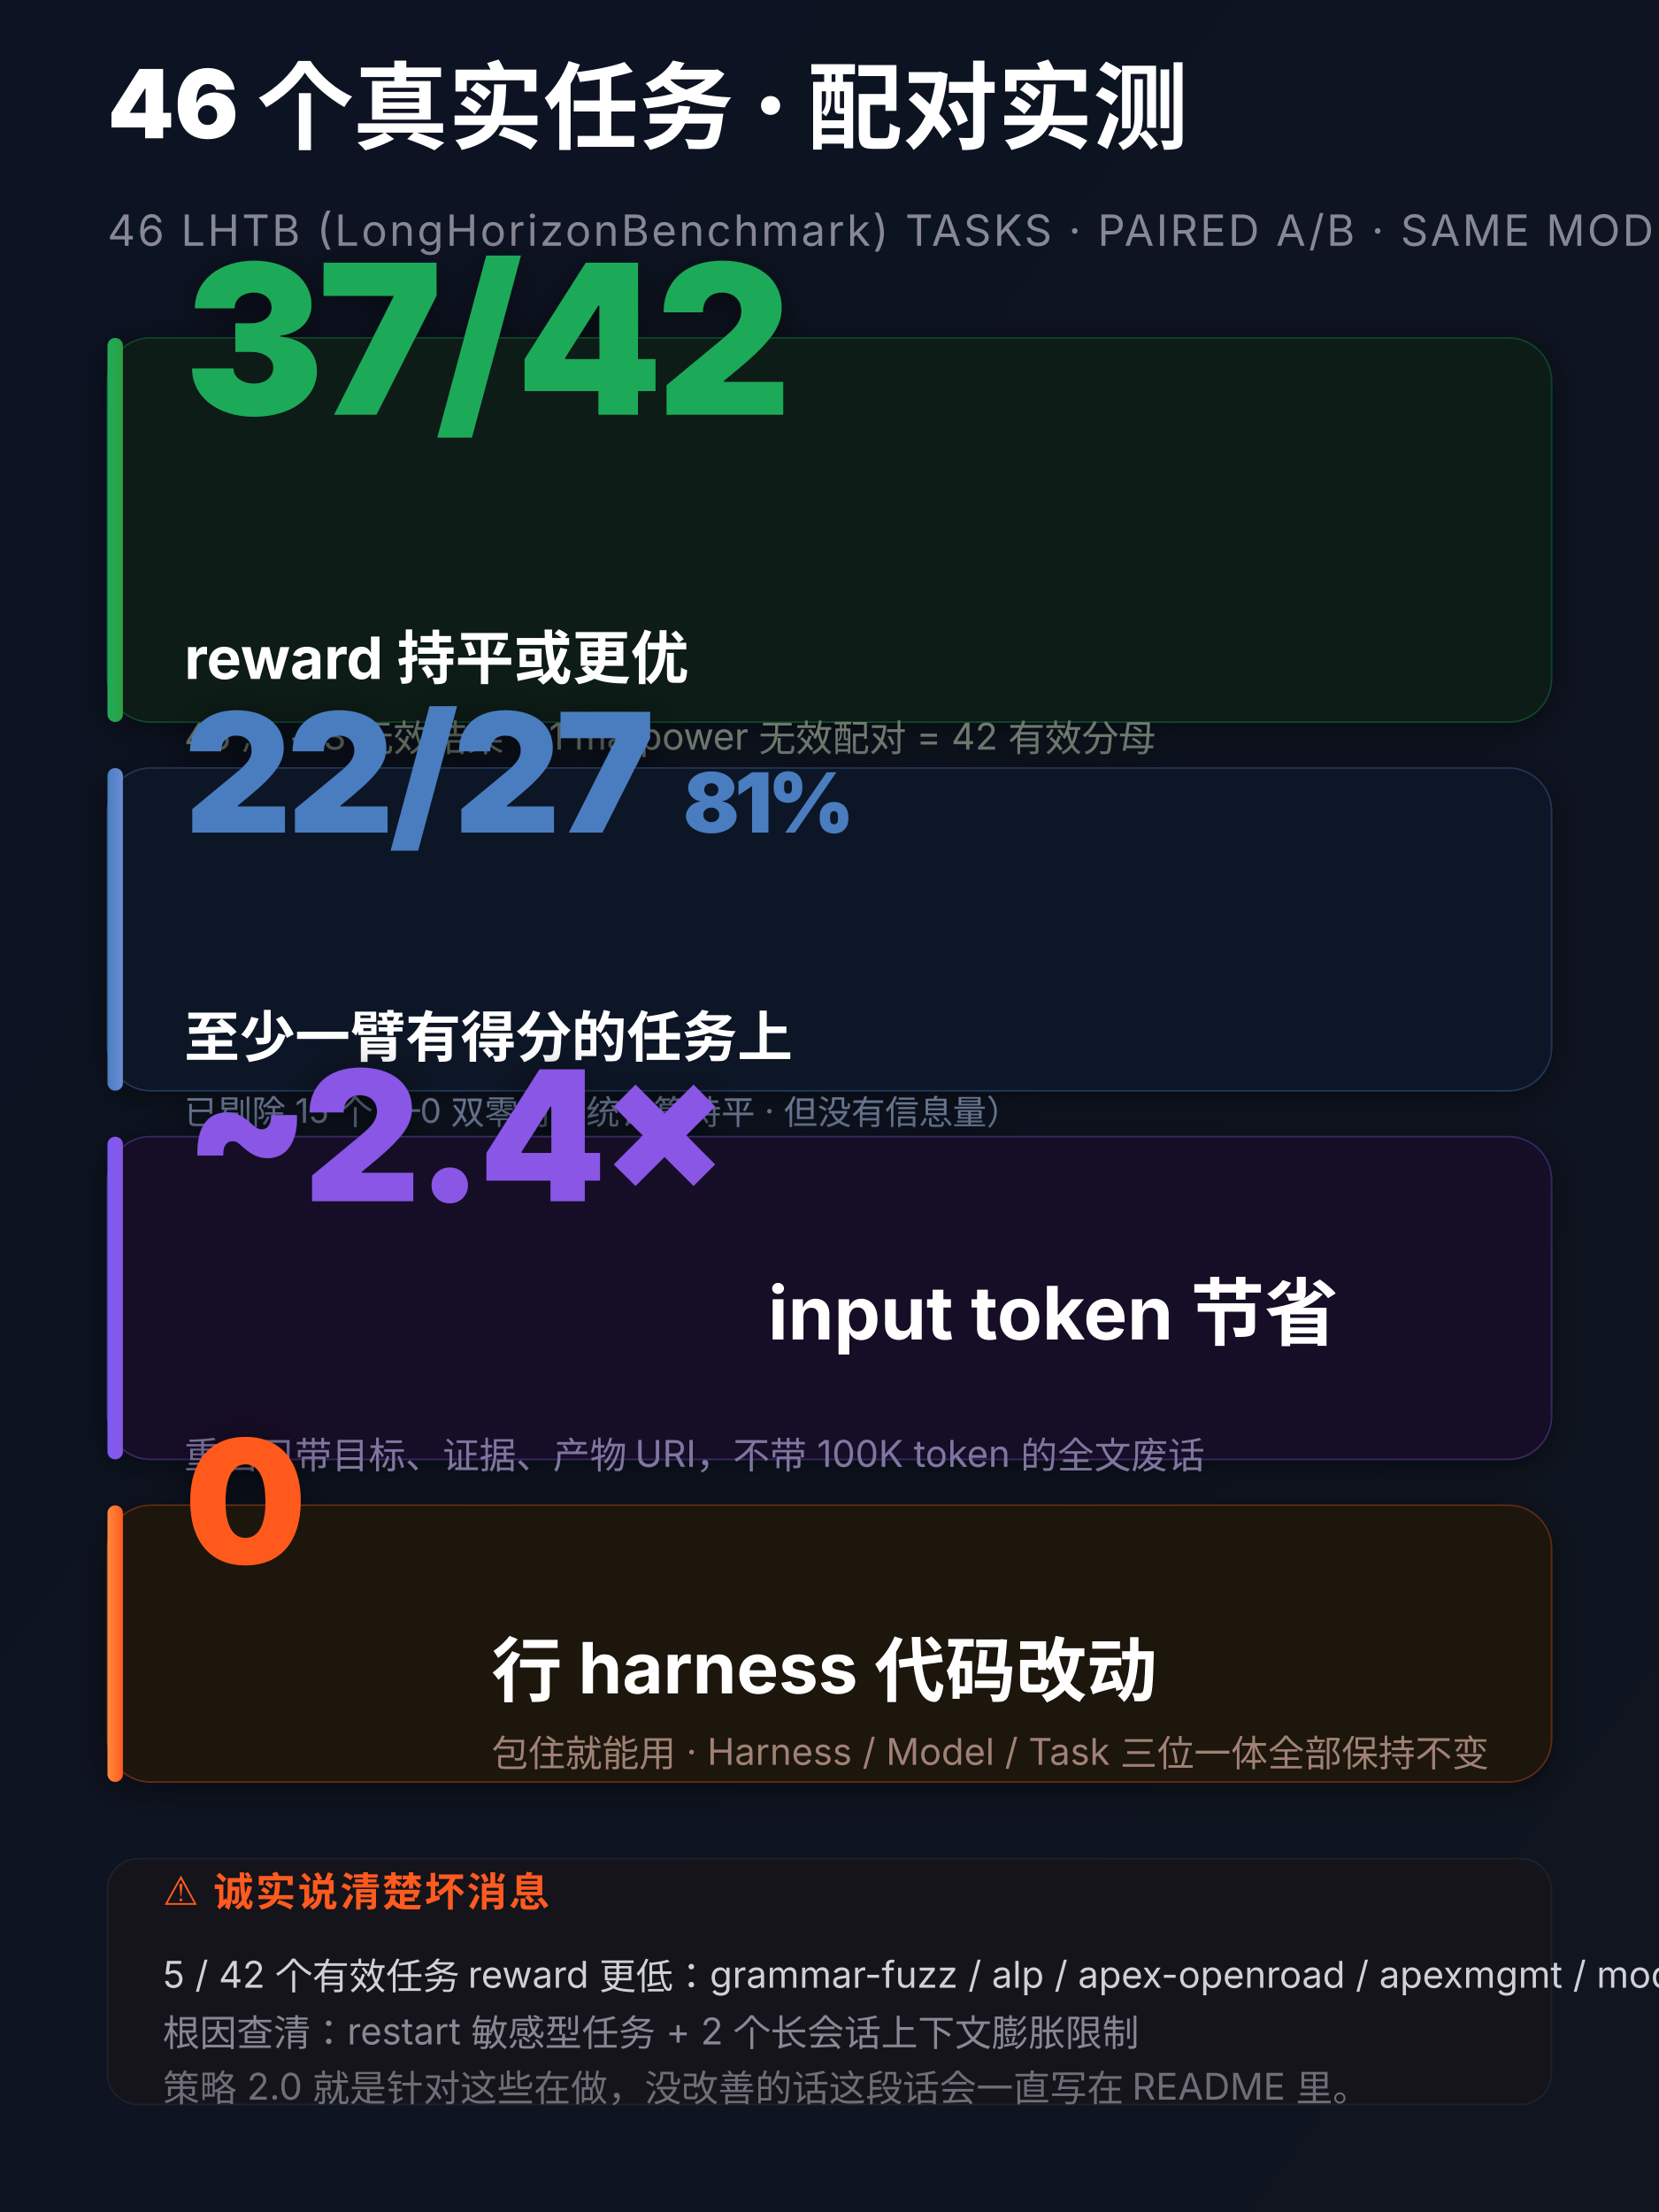
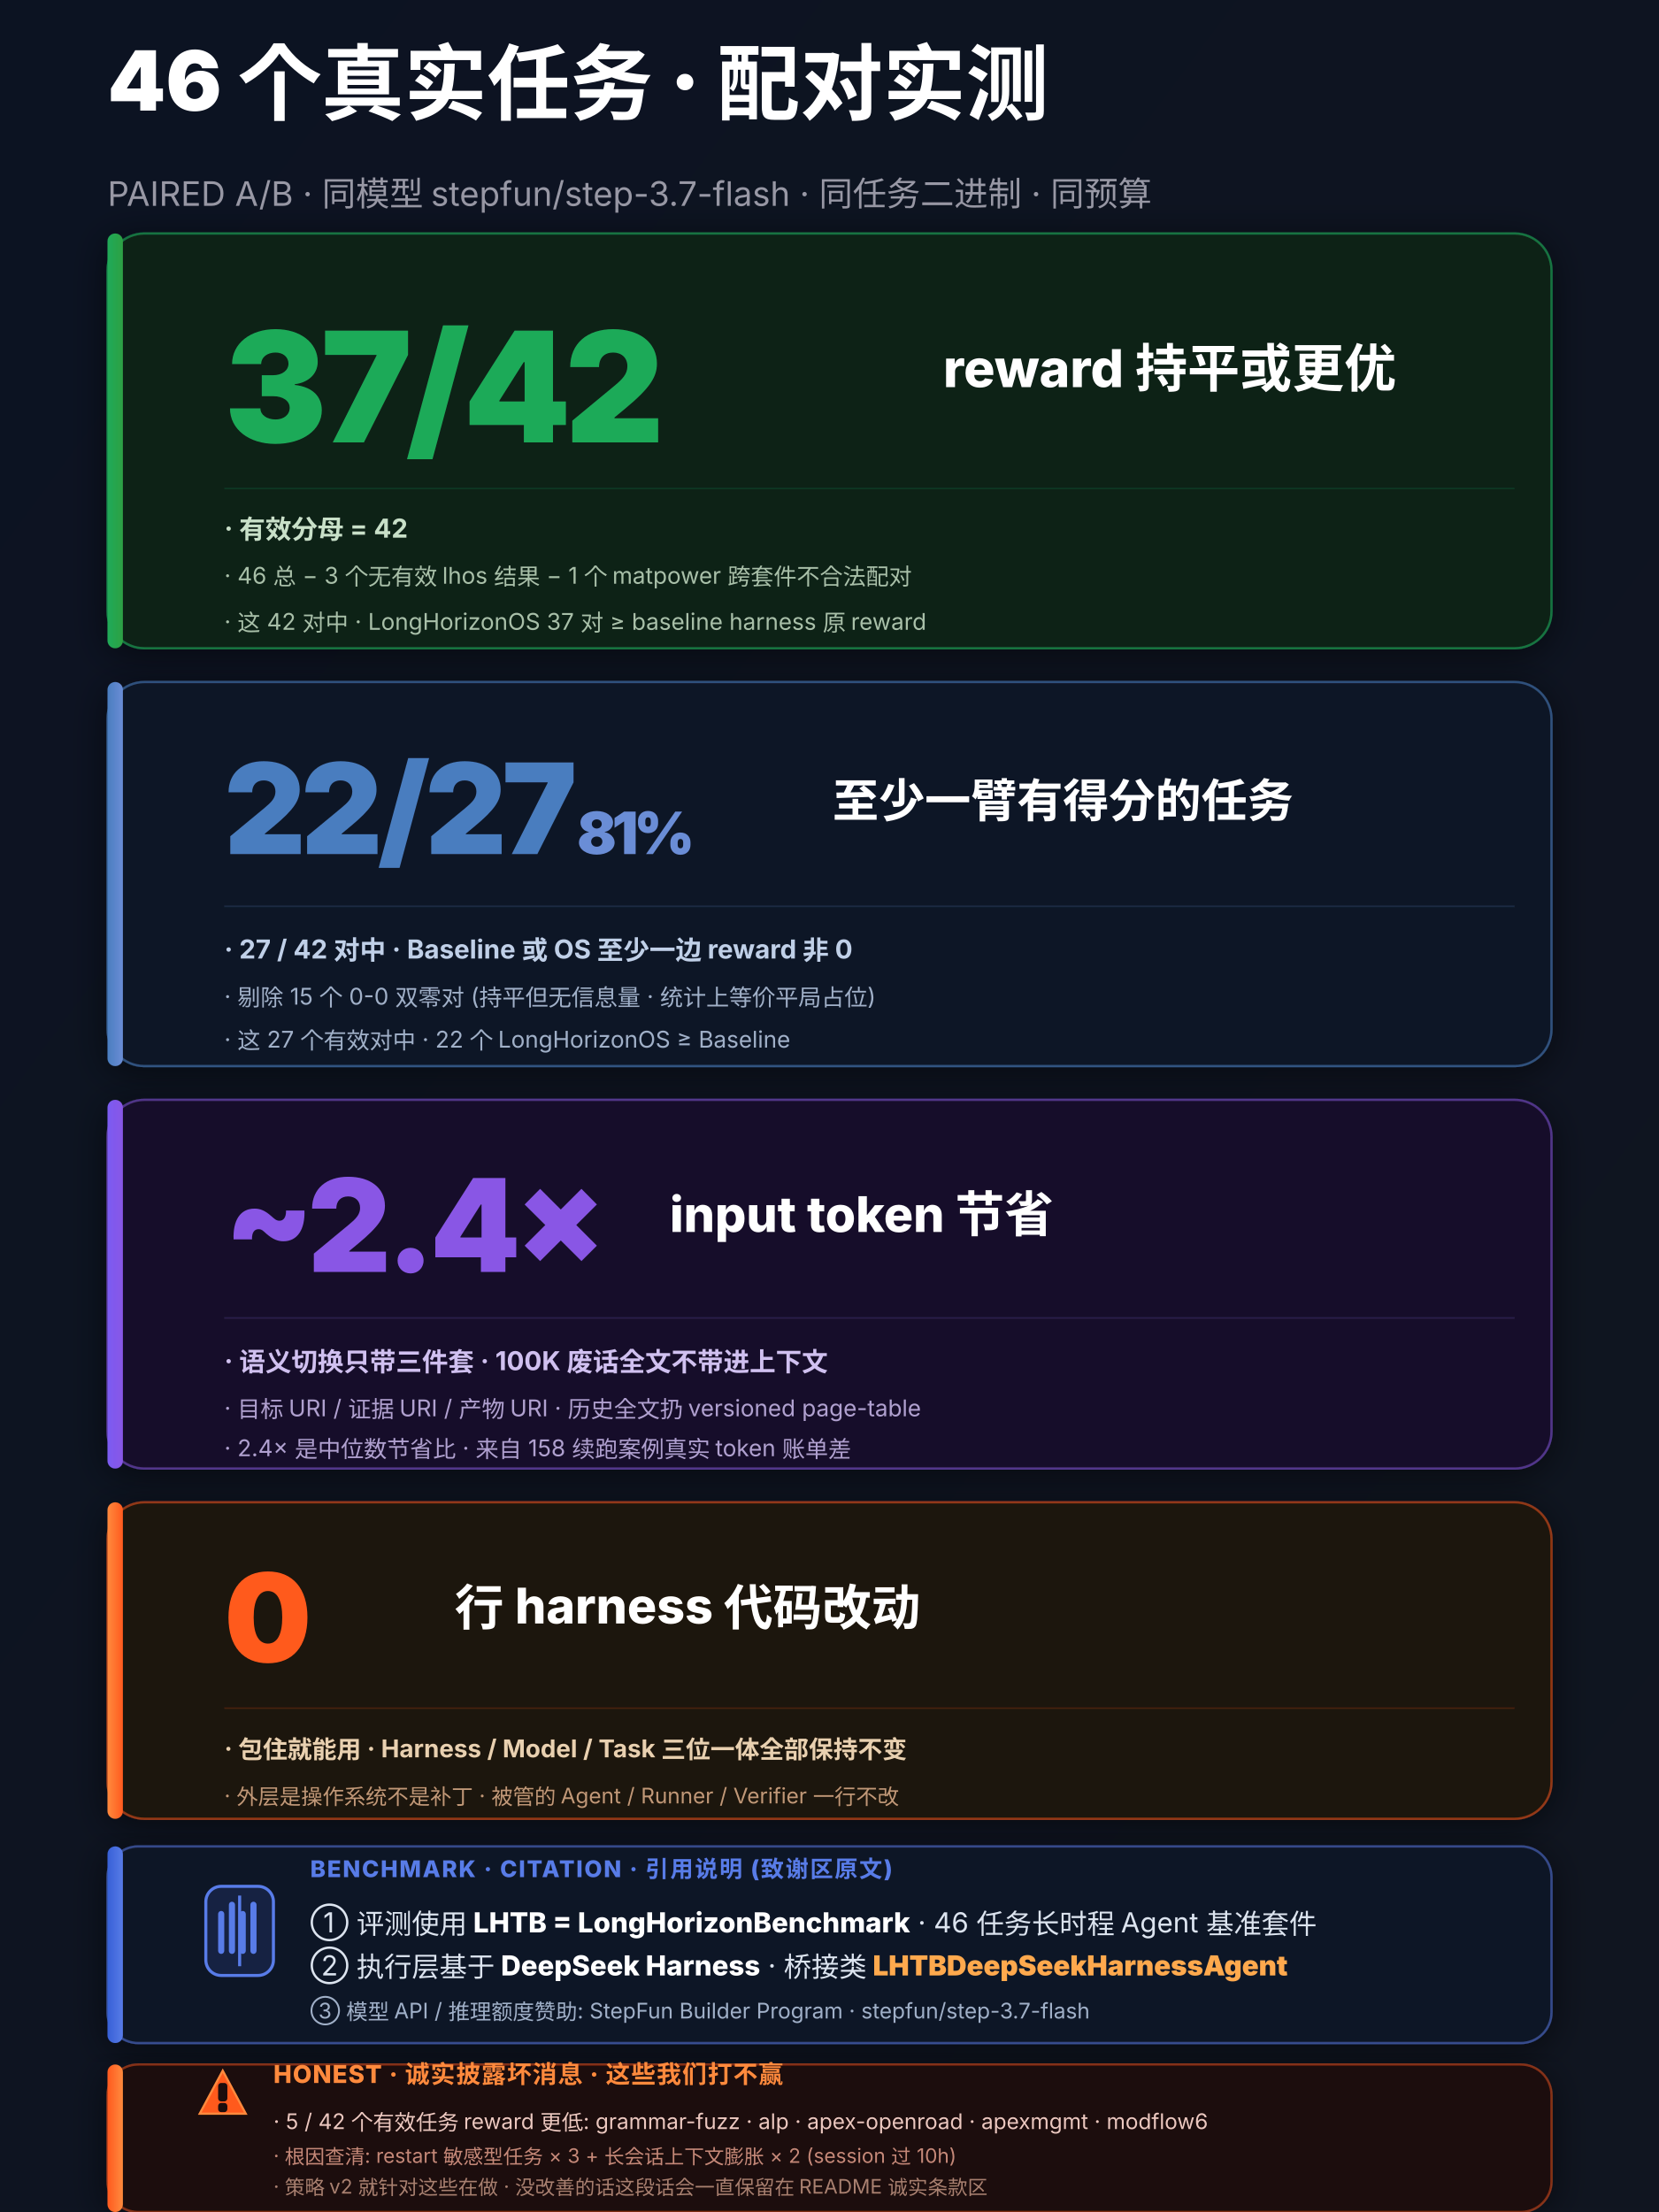
<svg xmlns="http://www.w3.org/2000/svg" viewBox="0 0 1080 1440" width="1080" height="1440">
  <defs>
    <linearGradient id="bg2" x1="0" y1="0" x2="1" y2="1">
      <stop offset="0%" stop-color="#0c1322" />
      <stop offset="100%" stop-color="#101520" />
    </linearGradient>
    <linearGradient id="green" x1="0" y1="0" x2="1" y2="0">
      <stop offset="0%" stop-color="#1FAA59" />
      <stop offset="100%" stop-color="#2ea043" />
    </linearGradient>
    <linearGradient id="blue" x1="0" y1="0" x2="1" y2="0">
      <stop offset="0%" stop-color="#4A7DBF" />
      <stop offset="100%" stop-color="#6B8DD6" />
    </linearGradient>
    <linearGradient id="purple" x1="0" y1="0" x2="1" y2="0">
      <stop offset="0%" stop-color="#7B5BF2" />
      <stop offset="100%" stop-color="#8957e5" />
    </linearGradient>
    <linearGradient id="orange" x1="0" y1="0" x2="1" y2="0">
      <stop offset="0%" stop-color="#FF8A3D" />
      <stop offset="100%" stop-color="#FF5A1F" />
    </linearGradient>
-     <filter id="s">
+     <linearGradient id="cite" x1="0" y1="0" x2="1" y2="0">
+       <stop offset="0%" stop-color="#3760D6" />
+       <stop offset="100%" stop-color="#587BE8" />
+     </linearGradient>
+     <linearGradient id="warn" x1="0" y1="0" x2="1" y2="0">
+       <stop offset="0%" stop-color="#FF5A1F" />
+       <stop offset="100%" stop-color="#FF8A3D" />
+     </linearGradient>
+     <filter id="s2">
      <feDropShadow dx="0" dy="4" stdDeviation="12" flood-color="#000" flood-opacity="0.55" />
    </filter>
  </defs>
  <rect width="1080" height="1440" fill="url(#bg2)" />
-   <g transform="translate(70, 90)">
-     <text font-family="Helvetica Neue, Inter, Arial Black, sans-serif" font-size="62" font-weight="900" fill="#FFFFFF" letter-spacing="0">
-       46 个真实任务 · 配对实测
-     </text>
-     <text y="70" font-family="Helvetica Neue, Inter, Arial, sans-serif" font-size="28" fill="#888895" letter-spacing="1.5">
-       46 LHTB (LongHorizonBenchmark) TASKS · PAIRED A/B · SAME MODEL / SAME HARNESS
-     </text>
+   <g transform="translate(70, 72)">
+     <text font-family="Helvetica Neue, Inter, Arial Black, sans-serif" font-size="54" font-weight="900" fill="#FFFFFF">46 个真实任务 · 配对实测</text>
+     <text y="62" font-family="Helvetica Neue, Inter, Arial, sans-serif" font-size="22" fill="#9898a5">PAIRED A/B · 同模型 stepfun/step-3.7-flash · 同任务二进制 · 同预算</text>
  </g>
-   <g transform="translate(70, 220)" filter="url(#s)">
-     <rect width="940" height="250" rx="28" fill="#0d1b14" stroke="#1FAA59" stroke-opacity="0.28" />
-     <rect x="0" y="0" width="10" height="250" rx="5" fill="url(#green)" />
-     <g transform="translate(50, 50)">
-       <text font-family="Helvetica Neue, Inter, Arial Black, sans-serif" font-size="136" font-weight="900" fill="#1FAA59" letter-spacing="-4">37/42</text>
-       <text x="0" y="172" font-family="Helvetica Neue, Inter, Arial, sans-serif" font-size="38" font-weight="700" fill="#FFFFFF">reward 持平或更优</text>
-       <text x="0" y="218" font-family="Helvetica Neue, Inter, Arial, sans-serif" font-size="24" fill="#6e7a6e">46 总 − 3 无效结果 − 1 matpower 无效配对 = 42 有效分母</text>
+   <g transform="translate(70, 152)" filter="url(#s2)">
+     <rect width="940" height="270" rx="24" fill="#0f2018" stroke="#1FAA59" stroke-opacity="0.6" stroke-width="1.5" />
+     <rect x="0" y="0" width="10" height="270" rx="5" fill="url(#green)" />
+     <g transform="translate(76, 34)">
+       <text y="102" font-family="Helvetica Neue, Inter, Arial Black, sans-serif" font-size="100" font-weight="900" fill="#1FAA59" letter-spacing="-4">37/42</text>
+       <text x="468" y="66" font-family="Helvetica Neue, Inter, Arial, sans-serif" font-size="34" font-weight="800" fill="#FFFFFF">reward 持平或更优</text>
+       <line x1="0" y1="132" x2="840" y2="132" stroke="#1FAA59" stroke-opacity="0.18" stroke-width="1" />
+       <text x="0" y="164" font-family="Helvetica Neue, Inter, Arial, sans-serif" font-size="17" font-weight="700" fill="#c8e0c8">· 有效分母 = 42</text>
+       <text x="0" y="194" font-family="Helvetica Neue, Inter, Arial, sans-serif" font-size="15" fill="#a8c0a8">· 46 总 − 3 个无有效 lhos 结果 − 1 个 matpower 跨套件不合法配对</text>
+       <text x="0" y="224" font-family="Helvetica Neue, Inter, Arial, sans-serif" font-size="15" fill="#a8c0a8">· 这 42 对中 · LongHorizonOS 37 对 ≥ baseline harness 原 reward</text>
    </g>
  </g>
-   <g transform="translate(70, 500)" filter="url(#s)">
-     <rect width="940" height="210" rx="28" fill="#0d1525" stroke="#4A7DBF" stroke-opacity="0.3" />
-     <rect x="0" y="0" width="10" height="210" rx="5" fill="url(#blue)" />
-     <g transform="translate(50, 42)">
-       <text font-family="Helvetica Neue, Inter, Arial Black, sans-serif" font-size="108" font-weight="900" fill="#4A7DBF" letter-spacing="-3">22/27 <tspan font-size="54">81%</tspan>
+   <g transform="translate(70, 444)" filter="url(#s2)">
+     <rect width="940" height="250" rx="24" fill="#101828" stroke="#4A7DBF" stroke-opacity="0.55" stroke-width="1.5" />
+     <rect x="0" y="0" width="10" height="250" rx="5" fill="url(#blue)" />
+     <g transform="translate(76, 30)">
+       <text y="82" font-family="Helvetica Neue, Inter, Arial Black, sans-serif" font-size="82" font-weight="900" fill="#4A7DBF" letter-spacing="-3">22/27<tspan font-size="38" fill="#6B8DD6"> 81%</tspan>
      </text>
-       <text x="0" y="146" font-family="Helvetica Neue, Inter, Arial, sans-serif" font-size="36" font-weight="700" fill="#FFFFFF">至少一臂有得分的任务上</text>
-       <text x="0" y="190" font-family="Helvetica Neue, Inter, Arial, sans-serif" font-size="22" fill="#687490">已剔除 15 个 0–0 双零对（统计算持平 · 但没有信息量）</text>
+       <text x="396" y="58" font-family="Helvetica Neue, Inter, Arial, sans-serif" font-size="30" font-weight="800" fill="#FFFFFF">至少一臂有得分的任务</text>
+       <line x1="0" y1="116" x2="840" y2="116" stroke="#4A7DBF" stroke-opacity="0.18" stroke-width="1" />
+       <text x="0" y="150" font-family="Helvetica Neue, Inter, Arial, sans-serif" font-size="17" font-weight="700" fill="#c0d0e8">· 27 / 42 对中 · Baseline 或 OS 至少一边 reward 非 0</text>
+       <text x="0" y="180" font-family="Helvetica Neue, Inter, Arial, sans-serif" font-size="15" fill="#a0b0c8">· 剔除 15 个 0-0 双零对 (持平但无信息量 · 统计上等价平局占位)</text>
+       <text x="0" y="208" font-family="Helvetica Neue, Inter, Arial, sans-serif" font-size="15" fill="#a0b0c8">· 这 27 个有效对中 · 22 个 LongHorizonOS ≥ Baseline</text>
    </g>
  </g>
-   <g transform="translate(70, 740)" filter="url(#s)">
-     <rect width="940" height="210" rx="28" fill="#140e25" stroke="#8957e5" stroke-opacity="0.3" />
-     <rect x="0" y="0" width="10" height="210" rx="5" fill="url(#purple)" />
-     <g transform="translate(50, 42)">
-       <text font-family="Helvetica Neue, Inter, Arial Black, sans-serif" font-size="118" font-weight="900" fill="#8957e5" letter-spacing="-3">~2.4×</text>
-       <text x="380" y="90" font-family="Helvetica Neue, Inter, Arial, sans-serif" font-size="48" font-weight="700" fill="#FFFFFF">input token 节省</text>
-       <text x="0" y="174" font-family="Helvetica Neue, Inter, Arial, sans-serif" font-size="24" fill="#8176a0">重启只带目标、证据、产物 URI，不带 100K token 的全文废话</text>
+   <g transform="translate(70, 716)" filter="url(#s2)">
+     <rect width="940" height="240" rx="24" fill="#18102a" stroke="#8957e5" stroke-opacity="0.5" stroke-width="1.5" />
+     <rect x="0" y="0" width="10" height="240" rx="5" fill="url(#purple)" />
+     <g transform="translate(76, 28)">
+       <text y="84" font-family="Helvetica Neue, Inter, Arial Black, sans-serif" font-size="84" font-weight="900" fill="#8957e5" letter-spacing="-3">~2.4×</text>
+       <text x="290" y="58" font-family="Helvetica Neue, Inter, Arial, sans-serif" font-size="32" font-weight="800" fill="#FFFFFF">input token 节省</text>
+       <line x1="0" y1="114" x2="840" y2="114" stroke="#8957e5" stroke-opacity="0.18" stroke-width="1" />
+       <text x="0" y="148" font-family="Helvetica Neue, Inter, Arial, sans-serif" font-size="17" font-weight="700" fill="#d0c0f0">· 语义切换只带三件套 · 100K 废话全文不带进上下文</text>
+       <text x="0" y="178" font-family="Helvetica Neue, Inter, Arial, sans-serif" font-size="15" fill="#b0a0d0">· 目标 URI / 证据 URI / 产物 URI · 历史全文扔 versioned page-table</text>
+       <text x="0" y="204" font-family="Helvetica Neue, Inter, Arial, sans-serif" font-size="15" fill="#b0a0d0">· 2.4× 是中位数节省比 · 来自 158 续跑案例真实 token 账单差</text>
    </g>
  </g>
-   <g transform="translate(70, 980)" filter="url(#s)">
-     <rect width="940" height="180" rx="28" fill="#1a120a" stroke="#FF5A1F" stroke-opacity="0.3" />
-     <rect x="0" y="0" width="10" height="180" rx="5" fill="url(#orange)" />
-     <g transform="translate(50, 38)">
-       <text font-family="Helvetica Neue, Inter, Arial Black, sans-serif" font-size="112" font-weight="900" fill="#FF5A1F" letter-spacing="-2">0</text>
-       <text x="200" y="86" font-family="Helvetica Neue, Inter, Arial, sans-serif" font-size="46" font-weight="700" fill="#FFFFFF">行 harness 代码改动</text>
-       <text x="200" y="132" font-family="Helvetica Neue, Inter, Arial, sans-serif" font-size="24" fill="#a08174">包住就能用 · Harness / Model / Task 三位一体全部保持不变</text>
+   <g transform="translate(70, 978)" filter="url(#s2)">
+     <rect width="940" height="206" rx="24" fill="#1e1408" stroke="#FF5A1F" stroke-opacity="0.5" stroke-width="1.5" />
+     <rect x="0" y="0" width="10" height="206" rx="5" fill="url(#orange)" />
+     <g transform="translate(76, 24)">
+       <text y="80" font-family="Helvetica Neue, Inter, Arial Black, sans-serif" font-size="80" font-weight="900" fill="#FF5A1F" letter-spacing="-2">0</text>
+       <text x="150" y="56" font-family="Helvetica Neue, Inter, Arial, sans-serif" font-size="32" font-weight="800" fill="#FFFFFF">行 harness 代码改动</text>
+       <line x1="0" y1="110" x2="840" y2="110" stroke="#FF5A1F" stroke-opacity="0.18" stroke-width="1" />
+       <text x="0" y="142" font-family="Helvetica Neue, Inter, Arial, sans-serif" font-size="16" font-weight="700" fill="#e8d0b0">· 包住就能用 · Harness / Model / Task 三位一体全部保持不变</text>
+       <text x="0" y="172" font-family="Helvetica Neue, Inter, Arial, sans-serif" font-size="14" fill="#c09878">· 外层是操作系统不是补丁 · 被管的 Agent / Runner / Verifier 一行不改</text>
    </g>
  </g>
-   <g transform="translate(70, 1210)">
-     <rect width="940" height="160" rx="20" fill="#14141a" stroke="#FFFFFF" stroke-opacity="0.06" />
-     <g transform="translate(36, 30)">
-       <text font-family="Helvetica Neue, Inter, Arial, sans-serif" font-size="26" font-weight="800" fill="#FF5A1F" letter-spacing="1.5">⚠️ 诚实说清楚坏消息</text>
-       <text y="54" font-family="Helvetica Neue, Inter, Arial, sans-serif" font-size="24" fill="#d0d0d8">5 / 42 个有效任务 reward 更低：grammar-fuzz / alp / apex-openroad / apexmgmt / modflow6</text>
-       <text y="92" font-family="Helvetica Neue, Inter, Arial, sans-serif" font-size="24" fill="#888895">根因查清：restart 敏感型任务 + 2 个长会话上下文膨胀限制</text>
-       <text y="128" font-family="Helvetica Neue, Inter, Arial, sans-serif" font-size="24" fill="#6e6e78">策略 2.0 就是针对这些在做，没改善的话这段话会一直写在 README 里。</text>
+   <g transform="translate(70, 1202)" filter="url(#s2)">
+     <rect width="940" height="128" rx="20" fill="#101828" stroke="#587BE8" stroke-opacity="0.5" stroke-width="1.5" />
+     <rect x="0" y="0" width="10" height="128" rx="5" fill="url(#cite)" />
+     <g transform="translate(64, 20)">
+       <rect x="0" y="6" width="44" height="58" rx="10" fill="#3760D6" fill-opacity="0.15" stroke="#587BE8" stroke-width="2" />
+       <path d="M 22 12 L 22 58" stroke="#587BE8" stroke-width="2" />
+       <rect x="8" y="22" width="4" height="28" rx="2" fill="#587BE8" />
+       <rect x="15" y="16" width="4" height="34" rx="2" fill="#587BE8" />
+       <rect x="22" y="22" width="4" height="28" rx="2" fill="#587BE8" />
+       <rect x="29" y="16" width="4" height="34" rx="2" fill="#587BE8" />
+       <g transform="translate(68, 0)">
+         <text font-family="Helvetica Neue, Inter, Arial, sans-serif" font-size="15" font-weight="800" fill="#587BE8" letter-spacing="1.0">BENCHMARK · CITATION · 引用说明 (致谢区原文)</text>
+         <text y="36" font-family="Helvetica Neue, Inter, Arial, sans-serif" font-size="18" fill="#dce4ef">① 评测使用 <tspan font-weight="800" fill="#FFFFFF">LHTB = LongHorizonBenchmark</tspan> · 46 任务长时程 Agent 基准套件</text>
+         <text y="64" font-family="Helvetica Neue, Inter, Arial, sans-serif" font-size="18" fill="#dce4ef">② 执行层基于 <tspan font-weight="800" fill="#FFFFFF">DeepSeek Harness</tspan> · 桥接类 <tspan font-weight="900" fill="#FFA94D">LHTBDeepSeekHarnessAgent</tspan>
+         </text>
+         <text y="92" font-family="Helvetica Neue, Inter, Arial, sans-serif" font-size="14" fill="#a0b0c8">③ 模型 API / 推理额度赞助: StepFun Builder Program · stepfun/step-3.7-flash</text>
+       </g>
+     </g>
+   </g>
+   <g transform="translate(70, 1344)" filter="url(#s2)">
+     <rect width="940" height="96" rx="20" fill="#1a0a0a" stroke="#FF5A1F" stroke-opacity="0.45" stroke-width="1.5" />
+     <rect x="0" y="0" width="10" height="96" rx="5" fill="url(#warn)" />
+     <g transform="translate(60, 12)">
+       <polygon points="0,20 15,-8 30,20" fill="#FF5A1F" stroke="#FF8A3D" stroke-width="1.4" />
+       <rect x="12" y="0" width="6" height="12" rx="2" fill="#1a0a0a" />
+       <rect x="12" y="13" width="6" height="6" rx="2" fill="#1a0a0a" />
+       <g transform="translate(48, 0)">
+         <text font-family="Helvetica Neue, Inter, Arial Black, sans-serif" font-size="16" font-weight="800" fill="#FF8A3D" letter-spacing="0.6">HONEST · 诚实披露坏消息 · 这些我们打不赢</text>
+         <text y="30" font-family="Helvetica Neue, Inter, Arial, sans-serif" font-size="14" fill="#ecc8c0">· 5 / 42 个有效任务 reward 更低: grammar-fuzz · alp · apex-openroad · apexmgmt · modflow6</text>
+         <text y="52" font-family="Helvetica Neue, Inter, Arial, sans-serif" font-size="13" fill="#c48878">· 根因查清: restart 敏感型任务 × 3 + 长会话上下文膨胀 × 2 (session 过 10h)</text>
+         <text y="72" font-family="Helvetica Neue, Inter, Arial, sans-serif" font-size="13" fill="#a88070">· 策略 v2 就针对这些在做 · 没改善的话这段话会一直保留在 README 诚实条款区</text>
+       </g>
    </g>
  </g>
</svg>
